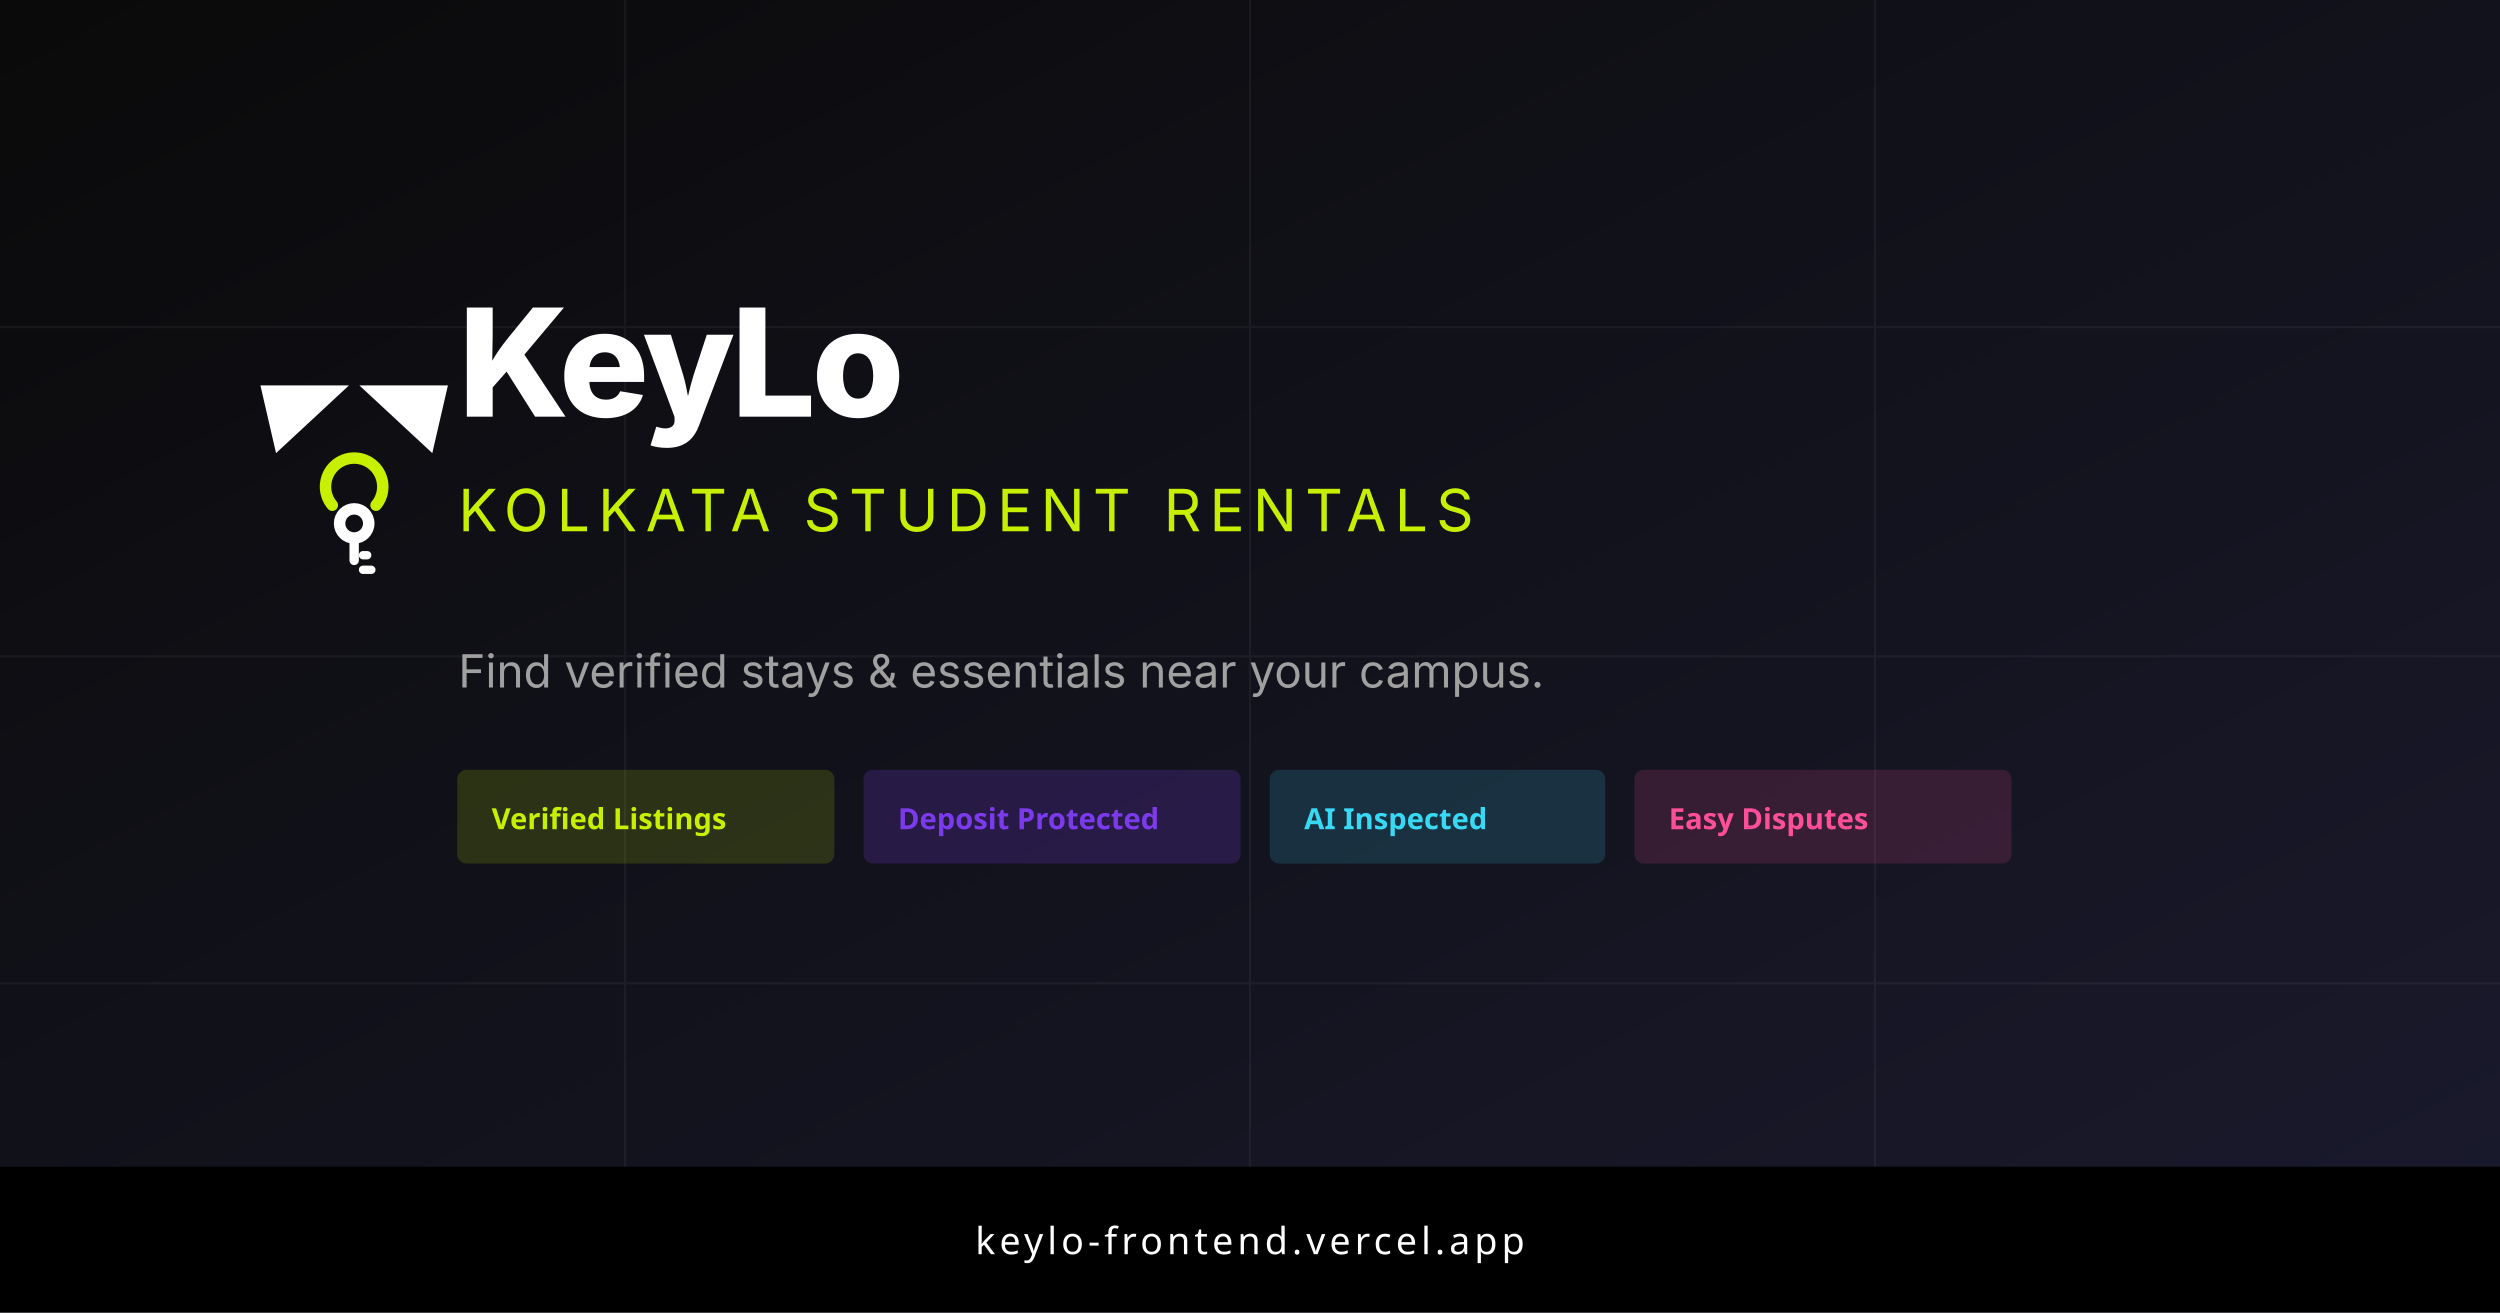
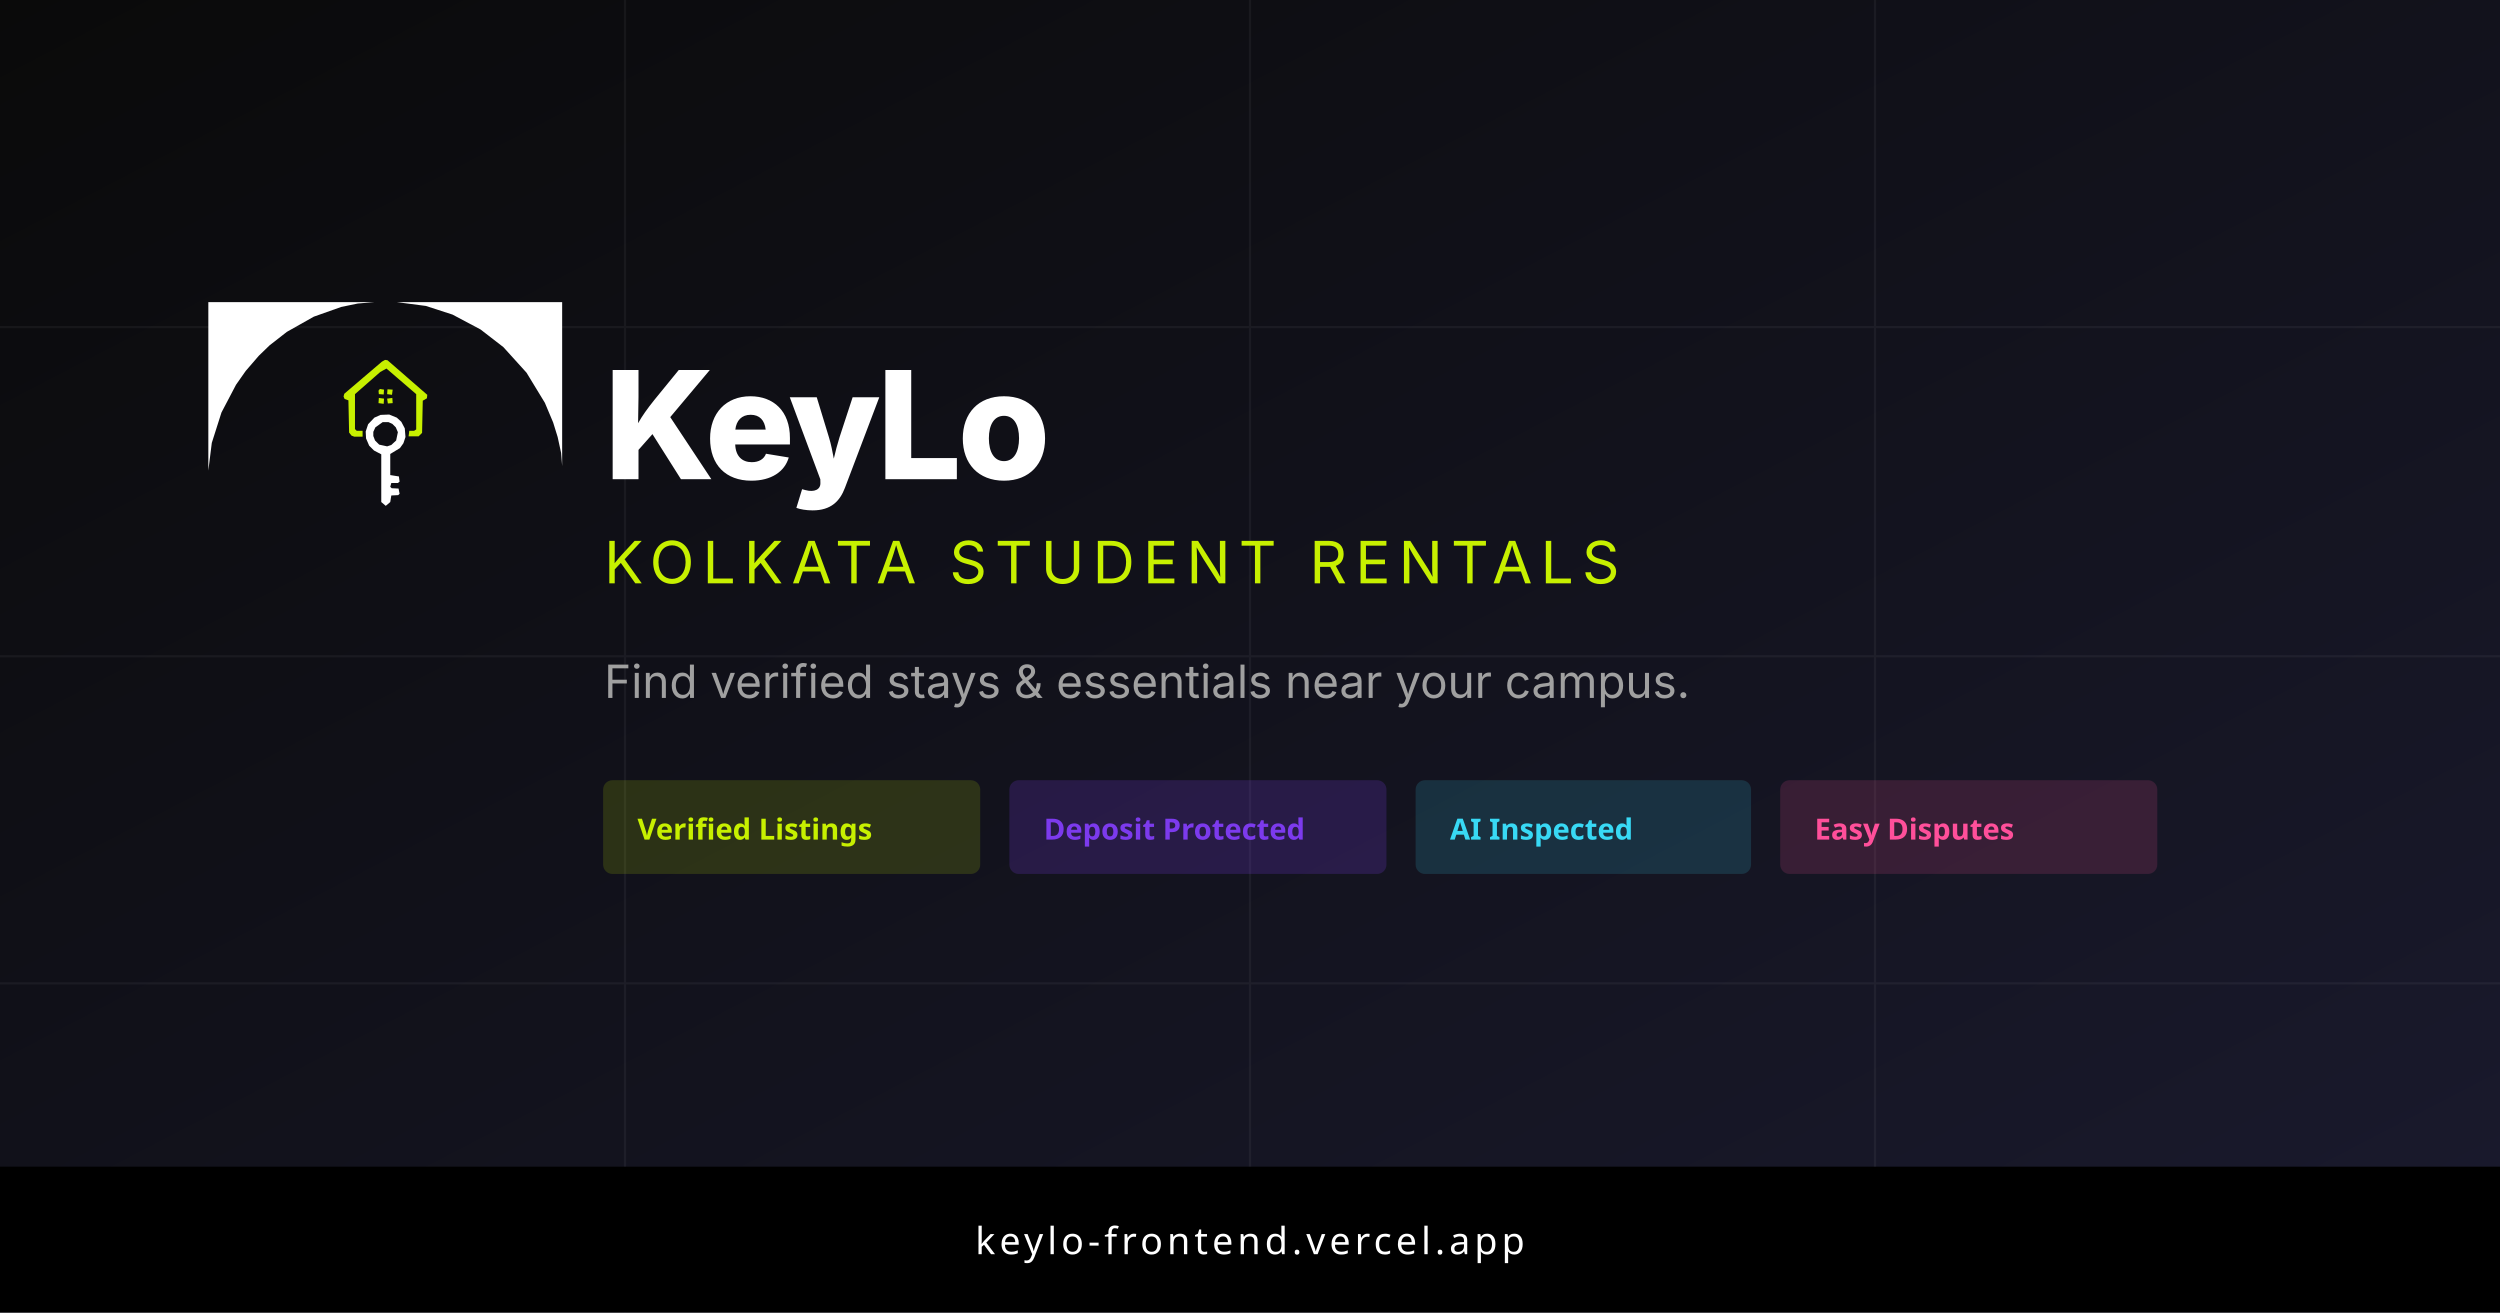
<svg xmlns="http://www.w3.org/2000/svg" viewBox="0 0 1200 630" width="1200" height="630">
  <defs>
    <linearGradient id="bg" x1="0%" y1="0%" x2="100%" y2="100%">
      <stop offset="0%" stop-color="#0a0a0a" />
      <stop offset="100%" stop-color="#1a1a2e" />
    </linearGradient>
    <linearGradient id="accent" x1="0%" y1="0%" x2="100%" y2="0%">
      <stop offset="0%" stop-color="#C7F000" />
      <stop offset="100%" stop-color="#7AE7C7" />
    </linearGradient>
  </defs>
  <rect width="1200" height="630" fill="url(#bg)" />
  <g stroke="#ffffff" stroke-width="1" opacity="0.05">
    <line x1="0" y1="157" x2="1200" y2="157" />
    <line x1="0" y1="315" x2="1200" y2="315" />
    <line x1="0" y1="472" x2="1200" y2="472" />
    <line x1="300" y1="0" x2="300" y2="630" />
    <line x1="600" y1="0" x2="600" y2="630" />
    <line x1="900" y1="0" x2="900" y2="630" />
  </g>
-   <g transform="translate(120, 160)">
-     <svg x="0" y="20" width="100" height="100" viewBox="0 0 40 40" fill="none">
-       <path d="M2 2 H19 L5 15 Z" fill="#ffffff" />
-       <path d="M38 2 H21 L35 15 Z" fill="#ffffff" />
-       <path d="M15.8 25 A5.5 5.5 0 1 1 24.2 25" stroke="#C7F000" stroke-width="2.2" stroke-linecap="round" />
-       <circle cx="20" cy="28.5" r="2.8" stroke="#ffffff" stroke-width="2.2" />
-       <rect x="19.1" y="31.5" width="1.8" height="5" rx="0.9" fill="#ffffff" />
-       <rect x="20.9" y="33.8" width="2.4" height="1.6" rx="0.8" fill="#ffffff" />
-       <rect x="20.9" y="36.6" width="3.2" height="1.6" rx="0.8" fill="#ffffff" />
+   <g transform="translate(100, 145)">
+     <svg x="0" y="0" width="170" height="98" viewBox="0 0 1024 590" fill="none">
+       <path d="M523 325 L498 326 L480 334 L462 353 L455 374 L456 394 L465 415 L479 429 L500 440 L500 578 L513 589 L526 578 L529 559 L549 558 L553 554 L550 539 L530 538 L526 534 L529 523 L548 523 L553 519 L551 504 L526 500 L526 439 L554 422 L564 408 L570 390 L568 365 L558 346 L545 334 Z M504 347 L521 347 L532 352 L542 362 L548 376 L543 400 L529 413 L517 417 L494 412 L482 400 L477 387 L477 375 L483 362 Z M545 0 L629 11 L706 36 L787 79 L853 130 L920 204 L973 291 L997 348 L1010 390 L1020 436 L1023 474 L1023 0 Z M480 0 L0 0 L0 487 L10 407 L38 319 L80 239 L108 199 L146 155 L177 125 L227 86 L305 42 L384 14 L432 4 Z" fill="#ffffff" fill-rule="evenodd" />
+       <path d="M532 277 L517 279 L519 293 L533 292 Z M493 277 L492 292 L507 294 L508 279 Z M518 252 L517 266 L531 268 L533 253 Z M496 251 L492 256 L493 266 L507 267 L508 253 Z M393 265 L391 273 L394 280 L405 284 L407 377 L414 386 L422 389 L446 389 L446 372 L429 372 L424 367 L424 266 L497 202 L515 192 L601 266 L601 368 L595 372 L581 372 L579 388 L608 388 L618 378 L620 285 L632 278 L633 268 L518 168 L511 167 L502 172 Z" fill="#C7F000" fill-rule="evenodd" />
    </svg>
  </g>
-   <text x="220" y="200" font-family="system-ui, -apple-system, sans-serif" font-size="72" font-weight="800" fill="#ffffff" letter-spacing="-2">KeyLo</text>
-   <text x="220" y="255" font-family="system-ui, -apple-system, sans-serif" font-size="28" fill="#C7F000" letter-spacing="4">KOLKATA STUDENT RENTALS</text>
-   <text x="220" y="330" font-family="system-ui, -apple-system, sans-serif" font-size="22" fill="#a0a0a0">Find verified stays &amp; essentials near your campus.</text>
-   <g transform="translate(220, 370)">
+   <text x="290" y="230" font-family="system-ui, -apple-system, sans-serif" font-size="72" font-weight="800" fill="#ffffff" letter-spacing="-2">KeyLo</text>
+   <text x="290" y="280" font-family="system-ui, -apple-system, sans-serif" font-size="28" fill="#C7F000" letter-spacing="4">KOLKATA STUDENT RENTALS</text>
+   <text x="290" y="335" font-family="system-ui, -apple-system, sans-serif" font-size="22" fill="#a0a0a0">Find verified stays &amp; essentials near your campus.</text>
+   <g transform="translate(290, 375)">
    <rect width="180" height="44" rx="4" fill="#C7F000" opacity="0.15" stroke="#C7F000" stroke-width="1" />
    <text x="16" y="28" font-family="system-ui, sans-serif" font-size="14" font-weight="600" fill="#C7F000">Verified Listings</text>
  </g>
-   <g transform="translate(415, 370)">
+   <g transform="translate(485, 375)">
    <rect width="180" height="44" rx="4" fill="#7C3AED" opacity="0.2" stroke="#7C3AED" stroke-width="1" />
    <text x="16" y="28" font-family="system-ui, sans-serif" font-size="14" font-weight="600" fill="#7C3AED">Deposit Protected</text>
  </g>
-   <g transform="translate(610, 370)">
+   <g transform="translate(680, 375)">
    <rect width="160" height="44" rx="4" fill="#38D9F5" opacity="0.15" stroke="#38D9F5" stroke-width="1" />
    <text x="16" y="28" font-family="system-ui, sans-serif" font-size="14" font-weight="600" fill="#38D9F5">AI Inspected</text>
  </g>
-   <g transform="translate(785, 370)">
+   <g transform="translate(855, 375)">
    <rect width="180" height="44" rx="4" fill="#FF4F9A" opacity="0.15" stroke="#FF4F9A" stroke-width="1" />
    <text x="16" y="28" font-family="system-ui, sans-serif" font-size="14" font-weight="600" fill="#FF4F9A">Easy Disputes</text>
  </g>
  <rect x="0" y="560" width="1200" height="70" fill="#000000" />
  <text x="600" y="602" font-family="system-ui, sans-serif" font-size="18" fill="#ffffff" text-anchor="middle" letter-spacing="2">keylo-frontend.vercel.app</text>
</svg>
